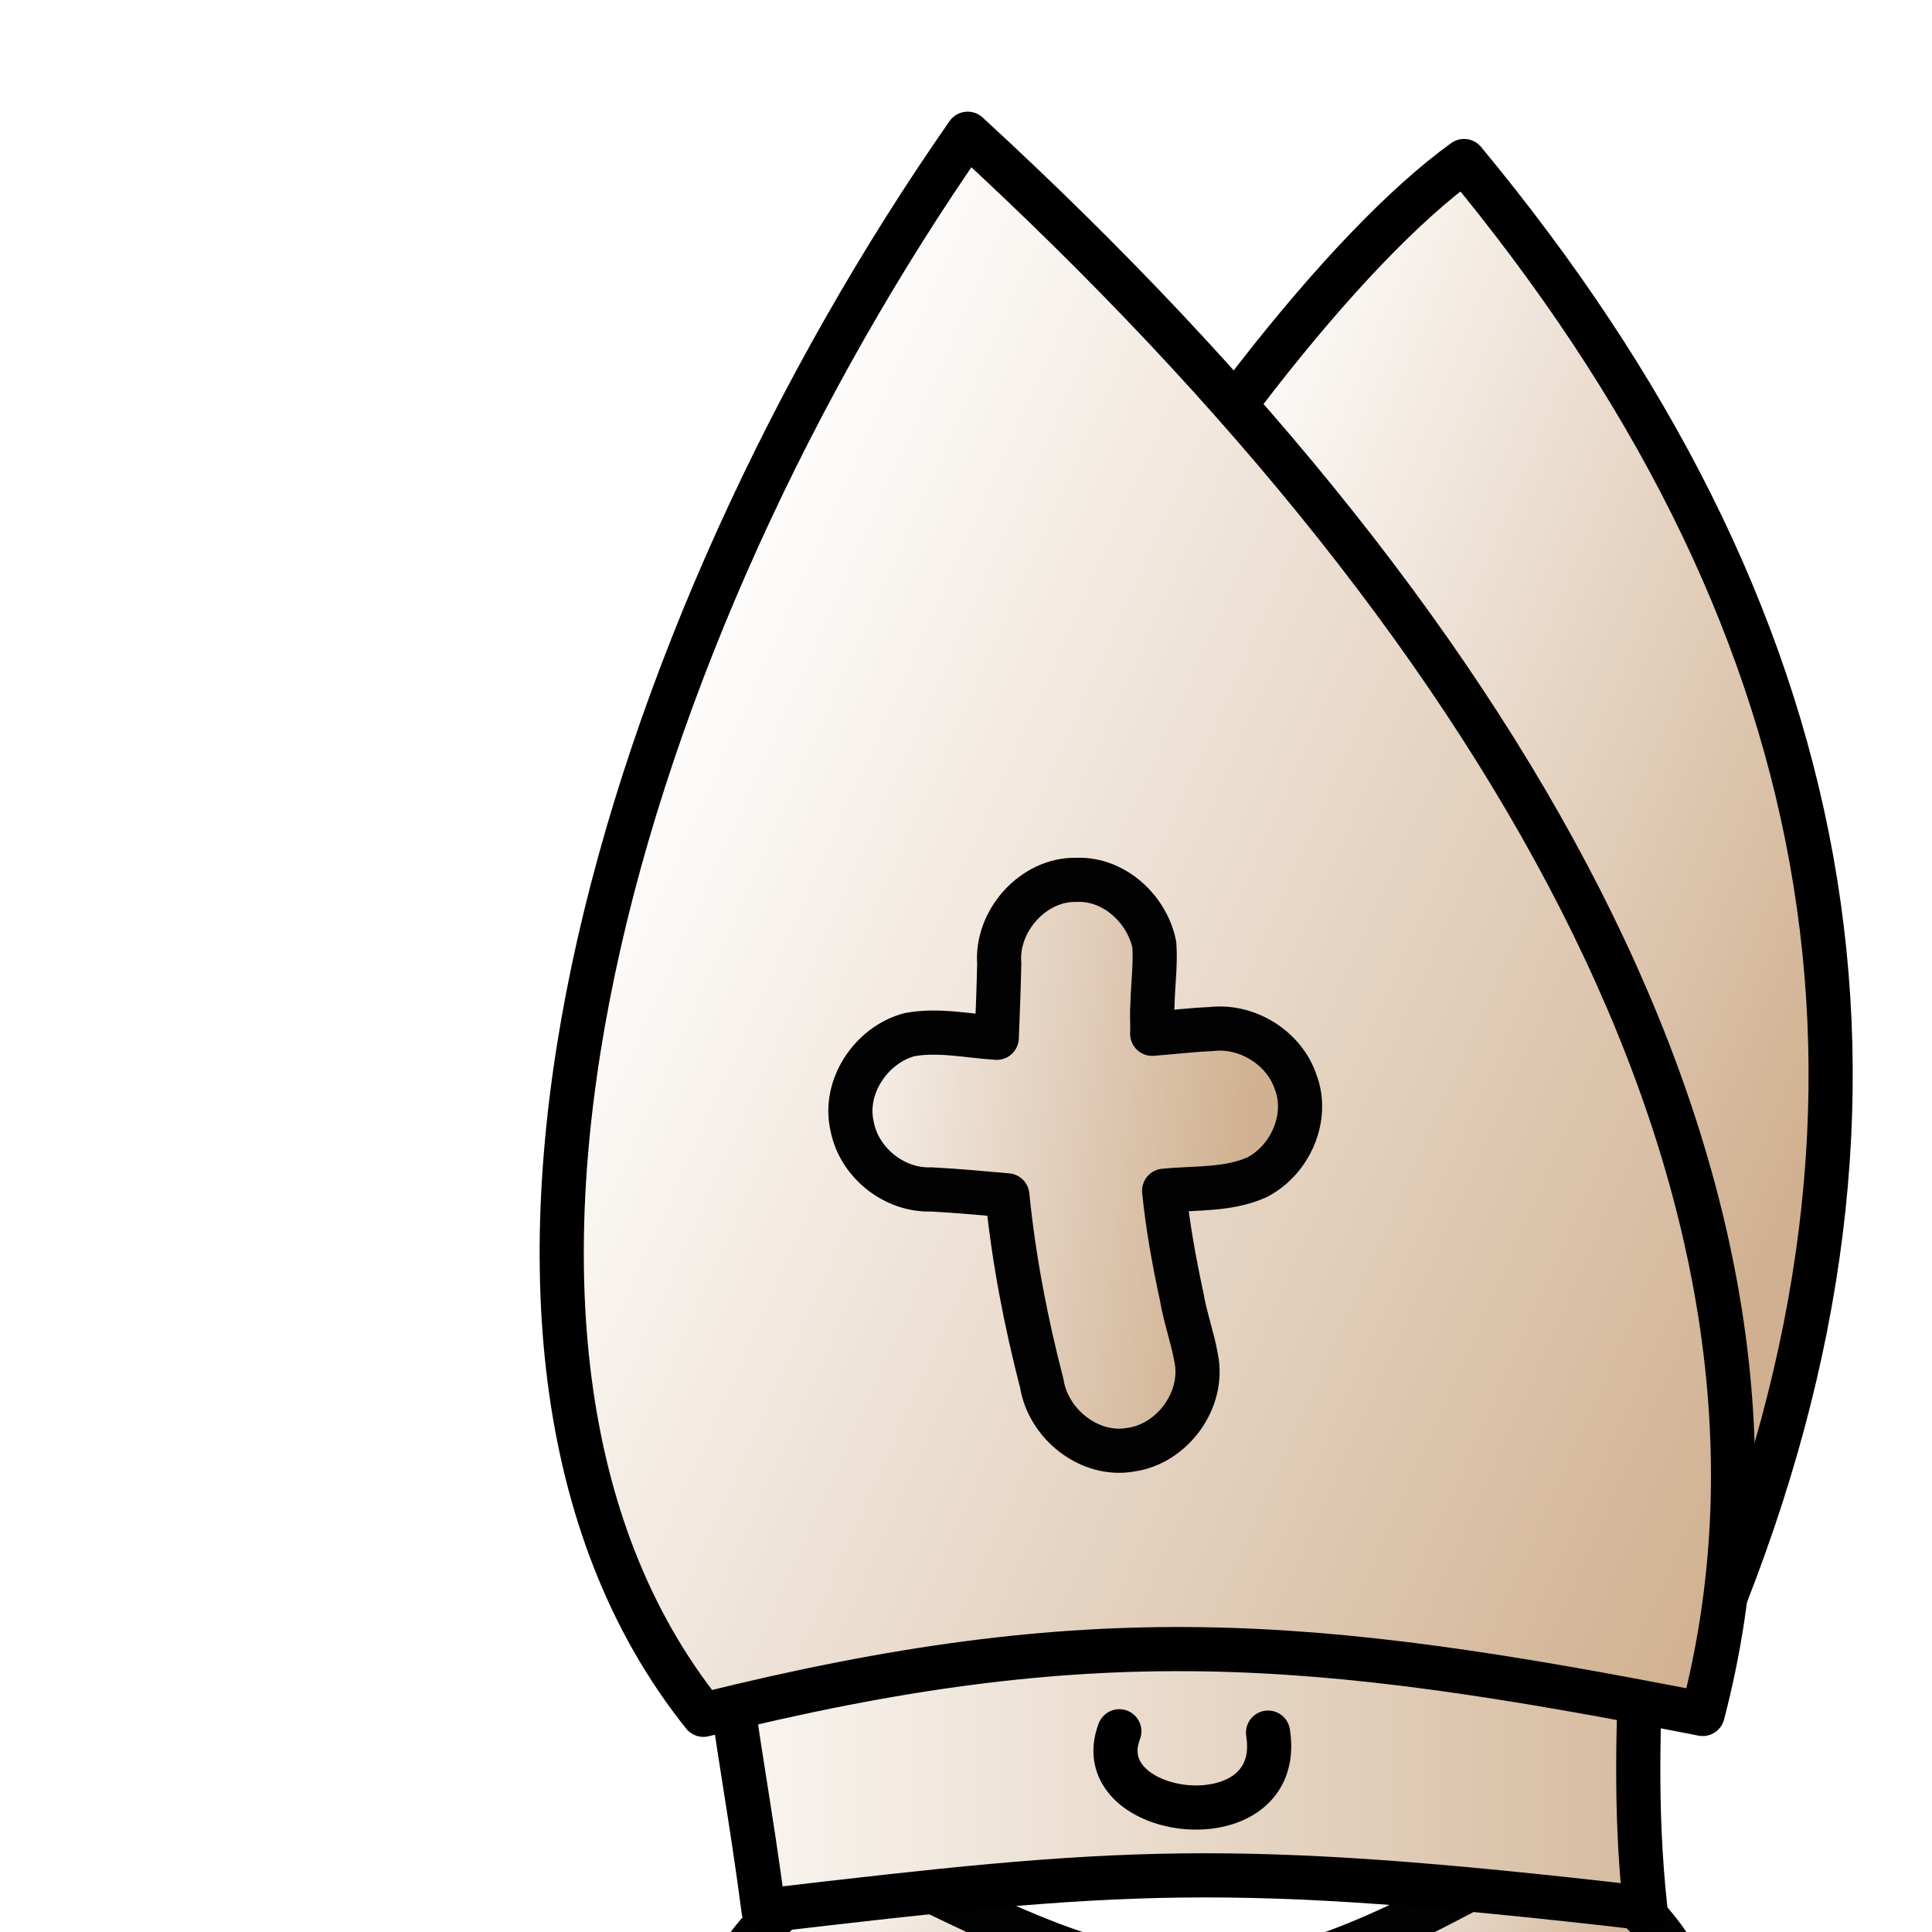
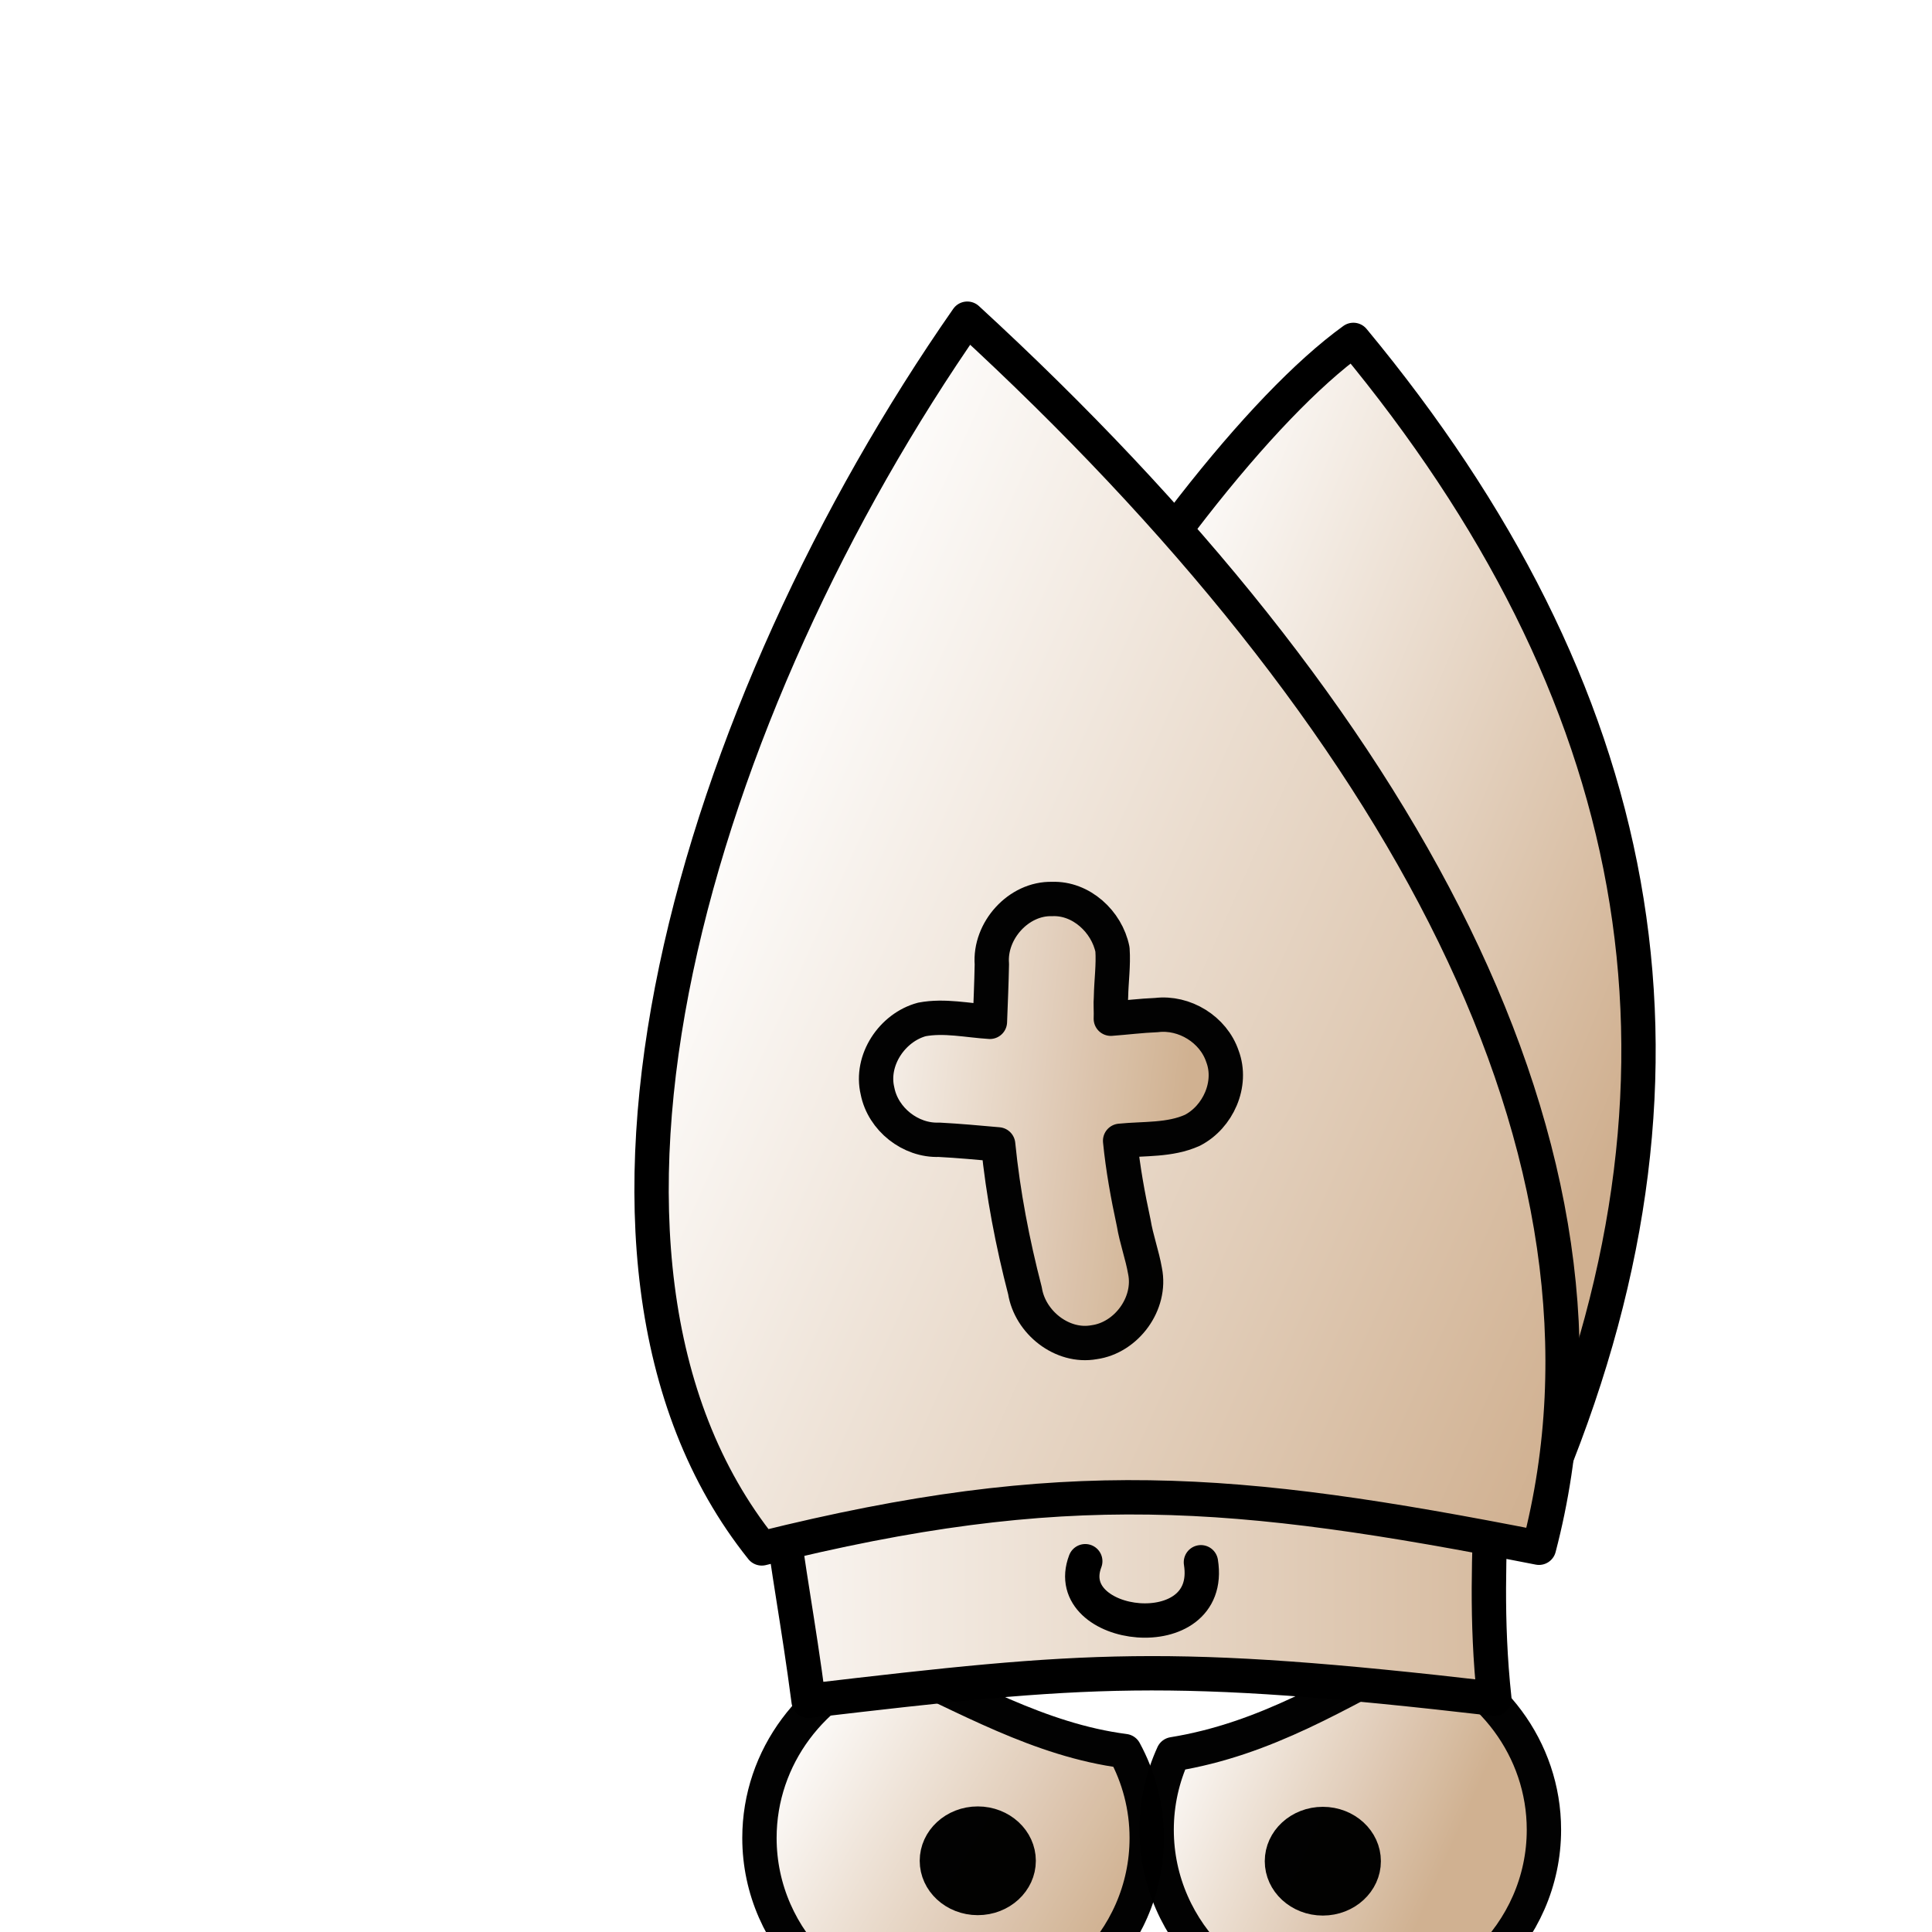
- <svg xmlns="http://www.w3.org/2000/svg" xmlns:xlink="http://www.w3.org/1999/xlink" viewBox="-0.0 -0.0 700.0 700.0" id="svg36220" version="1.0">
+ <svg xmlns="http://www.w3.org/2000/svg" xmlns:xlink="http://www.w3.org/1999/xlink" overflow="hidden" viewBox="-100 -100 900 900" id="svg36220" version="1.0">
  <defs id="defs36222">
    <linearGradient id="linearGradient2507">
      <stop style="stop-color:#ffffff;stop-opacity:1;" offset="0" id="stop2509" />
      <stop style="stop-color:#d0b090;stop-opacity:1;" offset="1" id="stop2511" />
    </linearGradient>
    <linearGradient xlink:href="#linearGradient2507" id="linearGradient7567" gradientUnits="userSpaceOnUse" x1="500.211" y1="376.74" x2="216.333" y2="486.992" gradientTransform="matrix(-1.04121,0,0,0.973953,875.2446,-39.19881)" />
    <linearGradient xlink:href="#linearGradient2507" id="linearGradient7571" gradientUnits="userSpaceOnUse" gradientTransform="matrix(1.04121,0,0,0.973953,7.697545,65.74496)" x1="193.544" y1="362.5" x2="628" y2="362.5" />
    <linearGradient xlink:href="#linearGradient2507" id="linearGradient3723" gradientUnits="userSpaceOnUse" gradientTransform="matrix(0.334479,-2.579055e-2,4.206458e-2,0.552791,497.0202,189.453)" x1="-685.274" y1="274.739" x2="-199.666" y2="439.294" />
    <linearGradient xlink:href="#linearGradient2507" id="linearGradient3939" gradientUnits="userSpaceOnUse" gradientTransform="matrix(1.04121,0,0,0.973953,-2.714557,-29.45928)" x1="193.544" y1="362.5" x2="641.333" y2="550.216" />
    <linearGradient xlink:href="#linearGradient2507" id="linearGradient4955" gradientUnits="userSpaceOnUse" gradientTransform="matrix(0.933725,0,0,0.884302,19.44835,103.3473)" x1="470.957" y1="633.104" x2="616.906" y2="694.438" />
    <linearGradient xlink:href="#linearGradient2507" id="linearGradient4957" gradientUnits="userSpaceOnUse" gradientTransform="matrix(0.933725,0,0,0.884302,22.53548,102.3567)" x1="300.957" y1="606.882" x2="470.239" y2="701.105" />
  </defs>
  <g id="layer1">
    <path style="opacity:0.99;fill:url(#linearGradient4955);fill-opacity:1;fill-rule:evenodd;stroke:#000000;stroke-width:16;stroke-linecap:round;stroke-linejoin:round;stroke-miterlimit:4;stroke-dasharray:none;stroke-dashoffset:0;stroke-opacity:1" d="M 559.492,670.278 C 523.611,688.45 490.161,710.078 446.482,717.173 C 441.557,727.943 438.808,739.854 438.808,752.38 C 438.808,800.518 479.209,839.594 529,839.594 C 578.791,839.594 619.221,800.518 619.221,752.38 C 619.221,714.584 594.297,682.371 559.492,670.278 z " id="path1345" />
    <path style="opacity:0.99;fill:url(#linearGradient4957);fill-opacity:1;fill-rule:evenodd;stroke:#000000;stroke-width:16;stroke-linecap:round;stroke-linejoin:round;stroke-miterlimit:4;stroke-dasharray:none;stroke-dashoffset:0;stroke-opacity:1" d="M 313.8,674.013 C 278.846,686.029 253.779,718.298 253.779,756.198 C 253.779,804.336 294.209,843.412 344,843.412 C 393.791,843.412 434.192,804.336 434.192,756.198 C 434.192,741.583 430.444,727.817 423.863,715.713 C 384.094,710.567 349.72,690.093 313.8,674.013 z " id="path5795" />
    <path style="opacity:0.99;fill:#000000;fill-opacity:1;fill-rule:evenodd;stroke:#000000;stroke-width:19.936;stroke-linecap:round;stroke-linejoin:round;stroke-miterlimit:4;stroke-dasharray:none;stroke-dashoffset:0;stroke-opacity:1" id="path2231" d="M 422.054 340.25 A 23.202 22.097 0 1 1  375.65,340.25 A 23.202 22.097 0 1 1  422.054 340.25 z" transform="matrix(0.815452,0,0,0.78992,190.9798,498.2442)" />
    <path transform="matrix(0.815452,0,0,0.78992,30.24078,498.0572)" d="M 422.054 340.25 A 23.202 22.097 0 1 1  375.65,340.25 A 23.202 22.097 0 1 1  422.054 340.25 z" id="path5797" style="opacity:0.99;fill:#000000;fill-opacity:1;fill-rule:evenodd;stroke:#000000;stroke-width:19.936;stroke-linecap:round;stroke-linejoin:round;stroke-miterlimit:4;stroke-dasharray:none;stroke-dashoffset:0;stroke-opacity:1" />
    <path id="path7569" d="M 276.677,692.321 C 257.74,547.092 228.413,546.149 406.828,312.48 C 655.574,485.729 580.07,543.447 596.119,691.353 C 444.059,673.751 406.329,677.094 276.677,692.321 z " style="fill:url(#linearGradient7571);fill-opacity:1;fill-rule:evenodd;stroke:#000000;stroke-width:16;stroke-linecap:round;stroke-linejoin:round;stroke-miterlimit:4;stroke-dasharray:none;stroke-opacity:1" />
    <path id="path7565" d="M 621.673,587.235 C 700.596,394.27 665.637,221.484 530.455,58.339 C 444.579,120.305 284.04,373.005 273.078,537.056 C 415.132,509.166 480.846,552.207 621.673,587.235 z " style="fill:url(#linearGradient7567);fill-opacity:1;fill-rule:evenodd;stroke:#000000;stroke-width:16;stroke-linecap:round;stroke-linejoin:round;stroke-miterlimit:4;stroke-dasharray:none;stroke-opacity:1" />
    <path style="fill:url(#linearGradient3939);fill-opacity:1;fill-rule:evenodd;stroke:#000000;stroke-width:16;stroke-linecap:round;stroke-linejoin:round;stroke-miterlimit:4;stroke-dasharray:none;stroke-opacity:1" d="M 254.861,621.308 C 146.191,485.583 225.237,228.223 350.603,48.457 C 552.151,233.65 664.906,437.646 616.917,621.002 C 474.864,593.111 395.688,586.28 254.861,621.308 z " id="path5801" />
    <path style="opacity:0.99;fill:url(#linearGradient3723);fill-opacity:1;fill-rule:evenodd;stroke:#000000;stroke-width:16;stroke-linecap:round;stroke-linejoin:round;stroke-miterlimit:4;stroke-dasharray:none;stroke-dashoffset:0;stroke-opacity:1" d="M 390.126,318.79 C 374.459,318.354 360.832,333.595 362.042,349.15 C 361.868,358.106 361.479,367.056 361.141,376.006 C 350.636,375.357 339.956,372.917 329.494,374.883 C 315.628,378.58 305.346,393.869 308.778,408.223 C 311.345,421.373 324.144,431.463 337.437,430.948 C 346.634,431.428 355.805,432.283 364.977,433.096 C 367.278,456.118 371.668,478.914 377.473,501.287 C 379.814,516.011 394.806,527.935 409.677,525.252 C 424.753,523.185 436.472,507.248 433.401,492.106 C 432.085,484.54 429.382,477.288 428.13,469.7 C 425.399,457.057 423.072,444.293 421.796,431.429 C 433.036,430.304 444.898,431.281 455.436,426.543 C 467.399,420.395 474.344,405.001 469.458,392.075 C 465.238,379.531 451.733,371.268 438.717,372.859 C 431.613,373.139 424.553,374.035 417.466,374.561 C 417.631,371.198 417.259,367.747 417.544,364.347 C 417.684,357.002 418.74,349.626 418.237,342.298 C 415.62,329.336 403.614,318.251 390.126,318.79 z " id="rect3643" />
    <path style="fill:none;fill-opacity:0.75;fill-rule:evenodd;stroke:#000000;stroke-width:16;stroke-linecap:round;stroke-linejoin:round;stroke-miterlimit:4;stroke-dasharray:none;stroke-opacity:1" d="M 405.556,627.272 C 393.3,659.413 465.895,668.349 459.436,627.759" id="path3941" />
  </g>
</svg>
